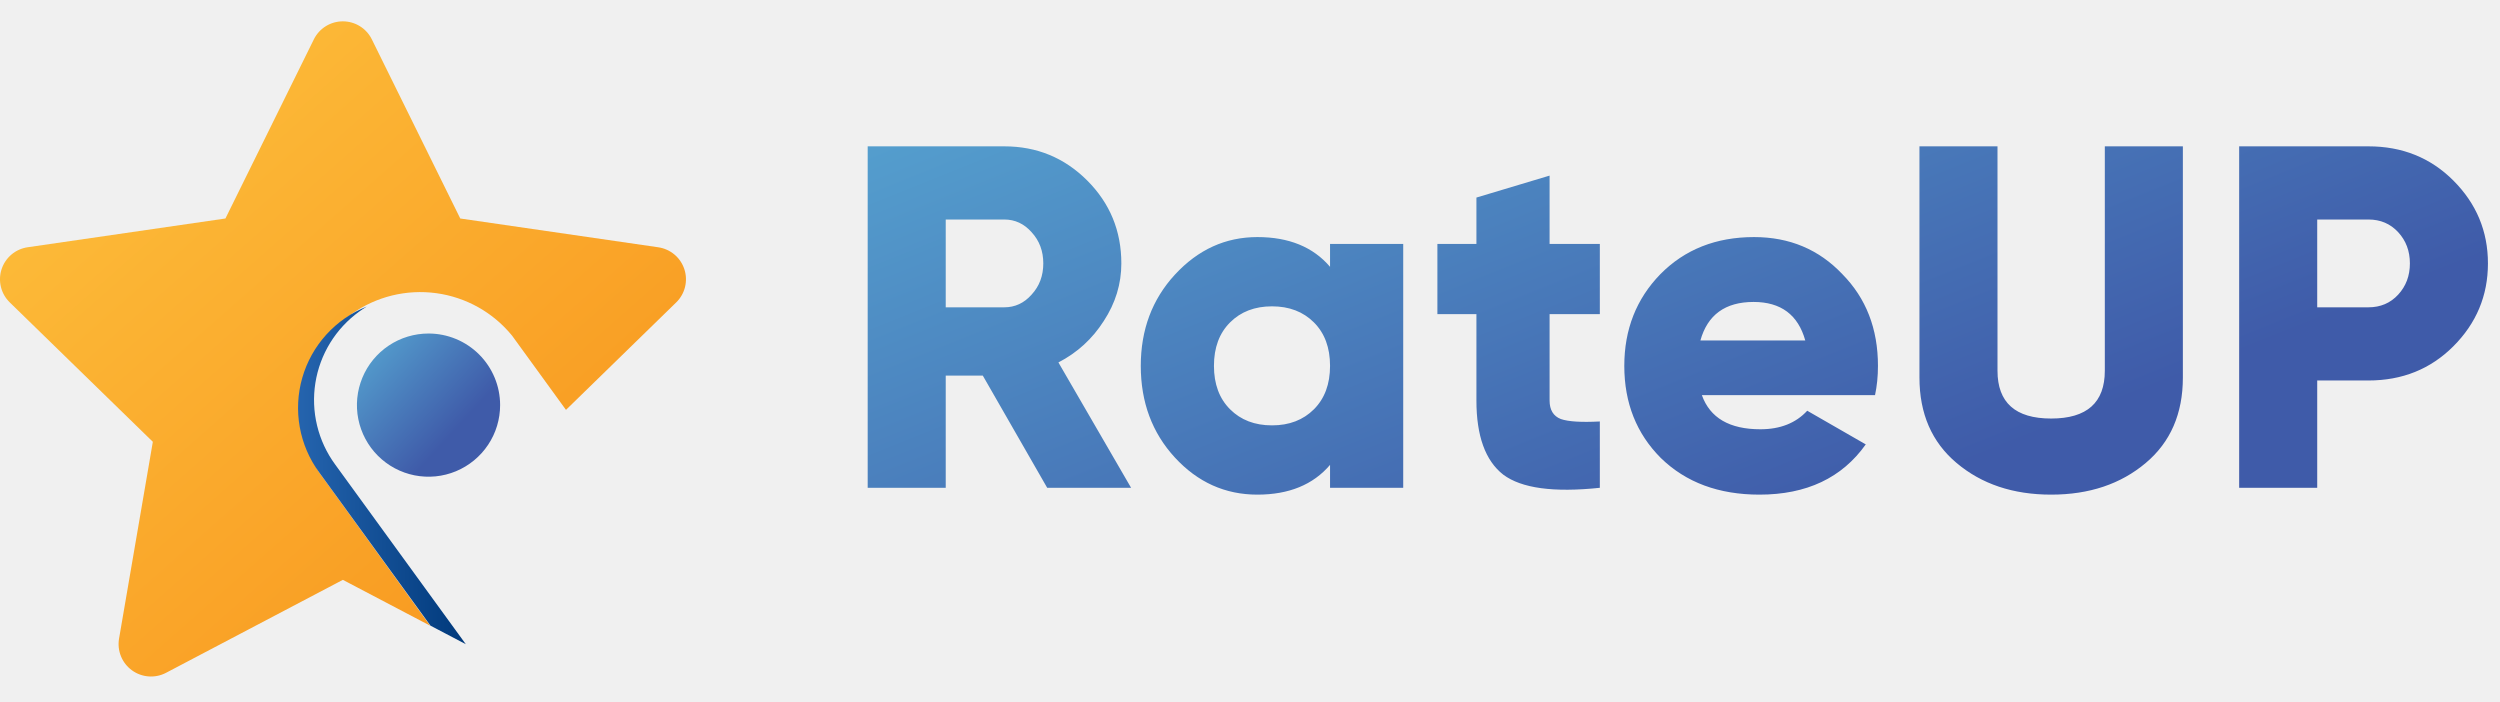
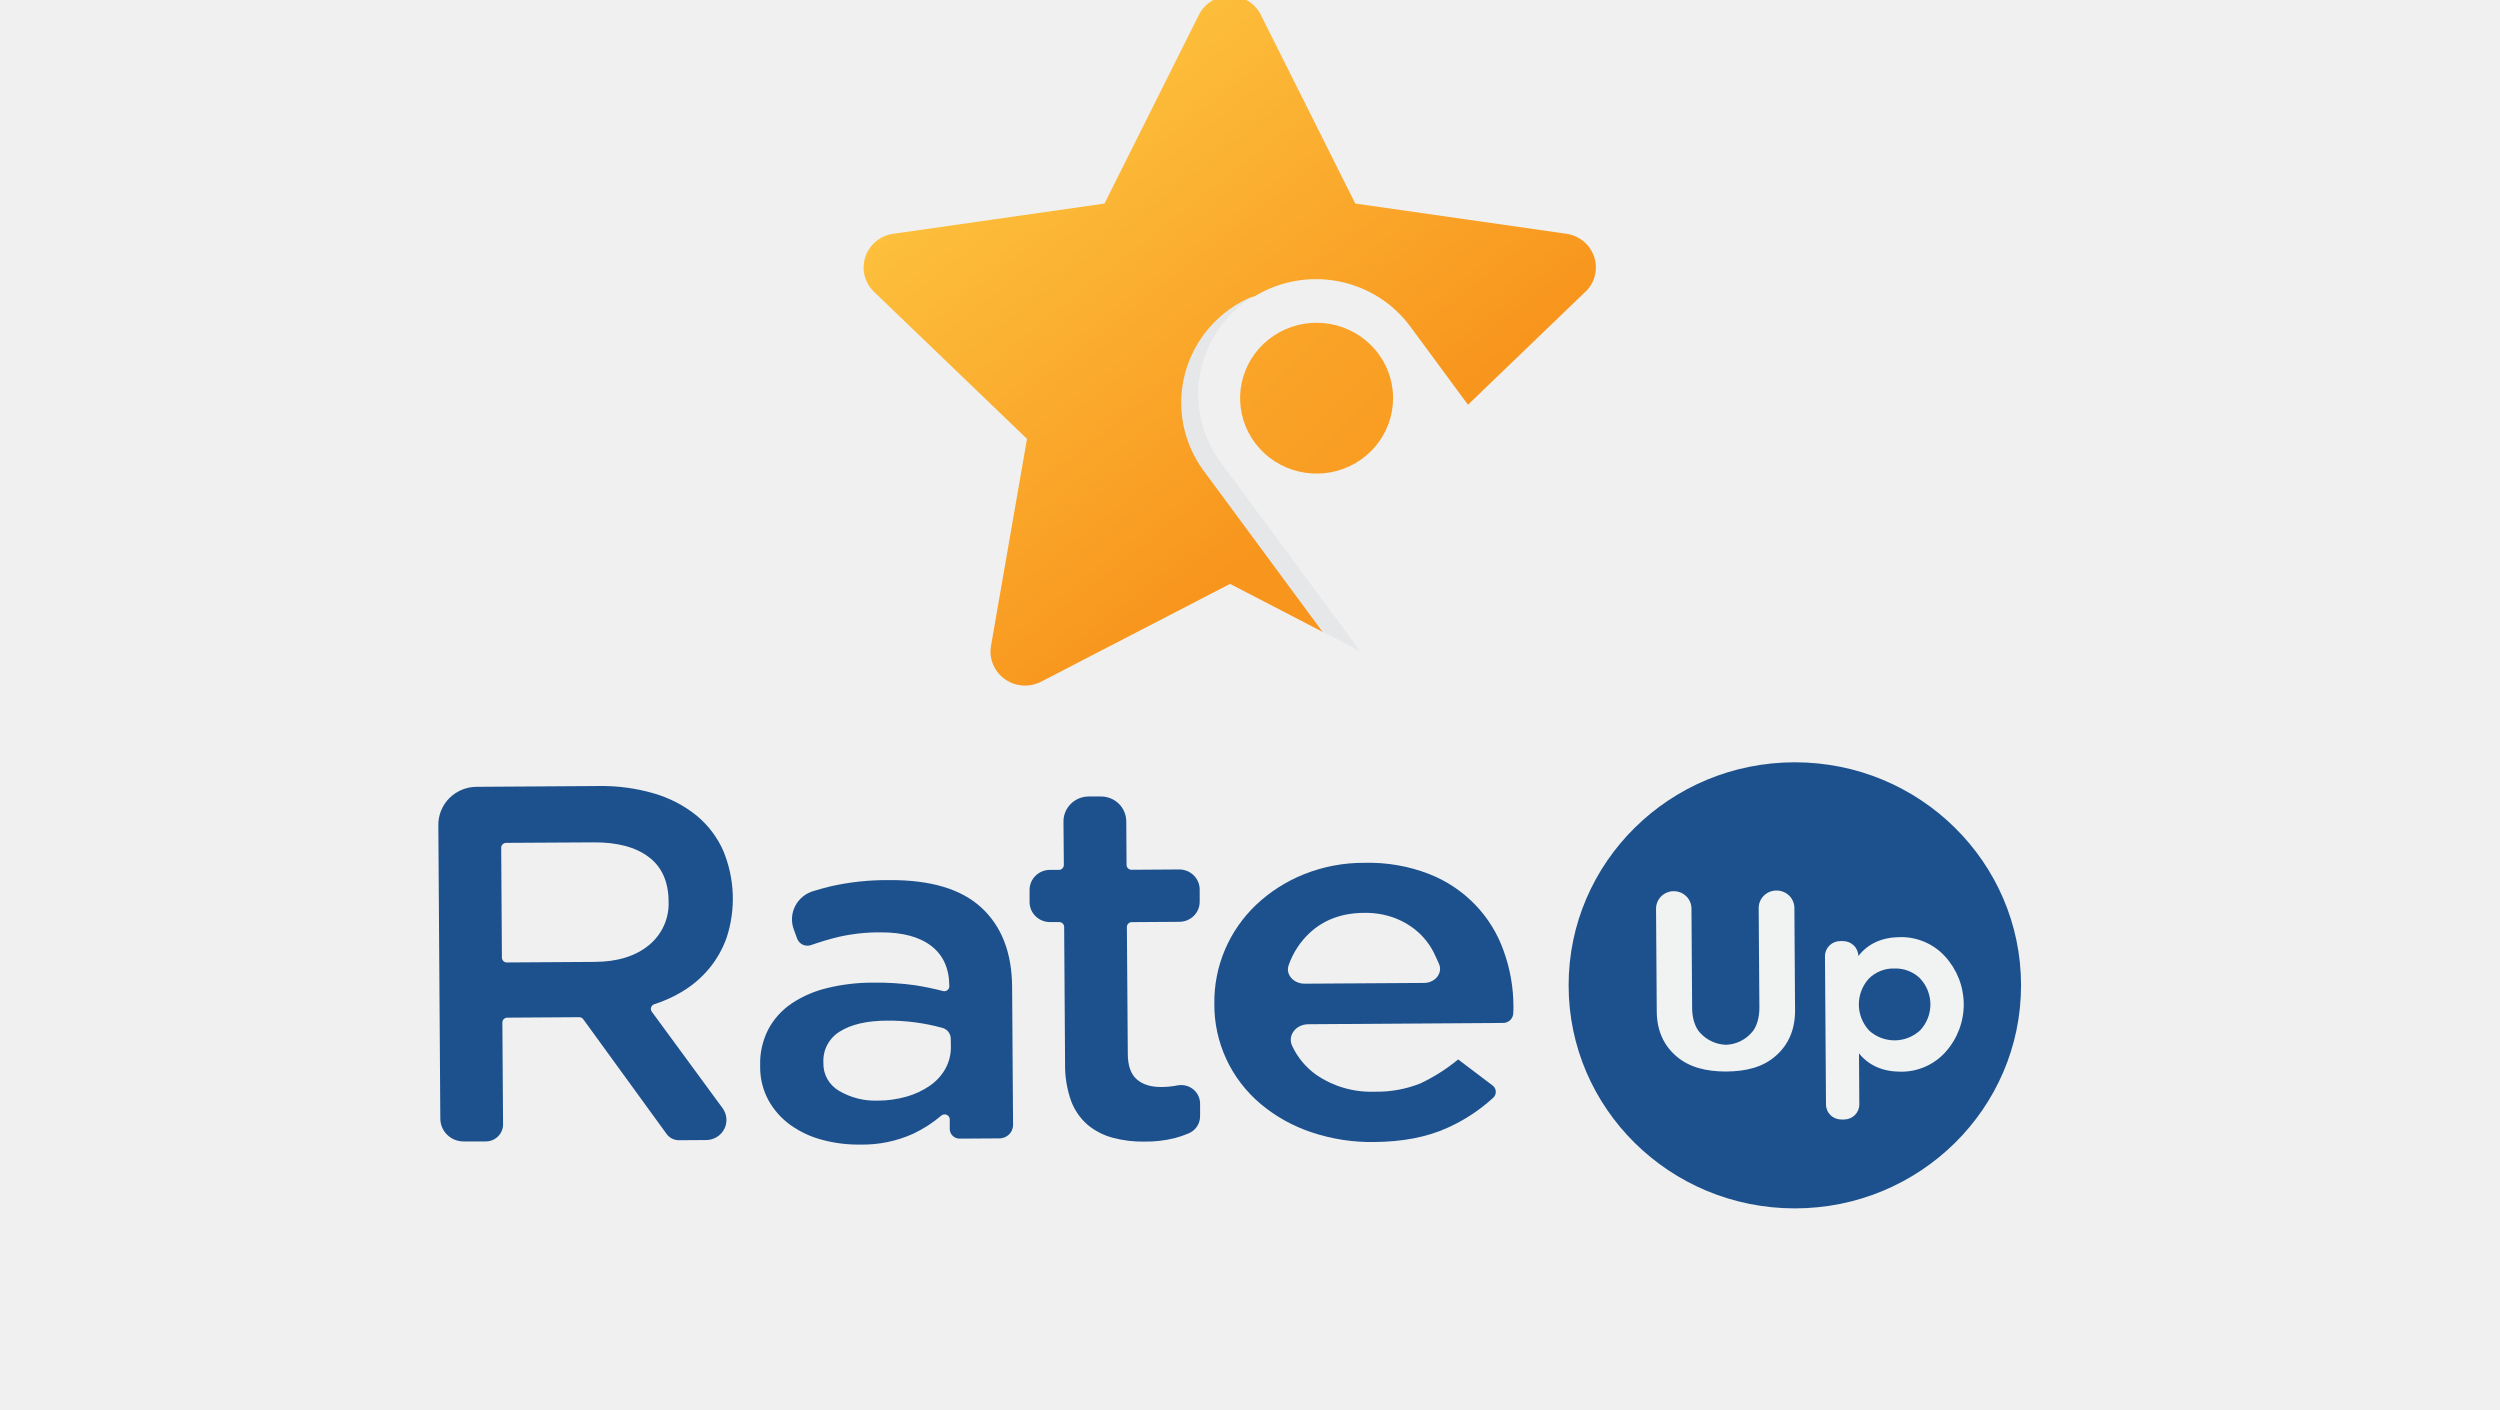
- <svg xmlns="http://www.w3.org/2000/svg" width="164" height="46" viewBox="0 0 164 46" fill="none">
-   <path d="M44.362 19.836L37.128 26.888L33.595 22.022C32.35 20.495 30.571 19.498 28.619 19.232C26.666 18.966 24.686 19.452 23.078 20.59C21.47 21.729 20.354 23.436 19.956 25.366C19.559 27.296 19.909 29.305 20.936 30.986L28.215 41.044L22.491 38.038L10.885 44.14C10.534 44.322 10.14 44.403 9.746 44.373C9.352 44.343 8.974 44.204 8.655 43.972C8.336 43.74 8.087 43.423 7.938 43.058C7.788 42.692 7.743 42.292 7.808 41.903L10.026 28.983L0.639 19.836C0.356 19.56 0.155 19.21 0.061 18.826C-0.034 18.441 -0.019 18.038 0.103 17.662C0.226 17.285 0.451 16.951 0.754 16.696C1.057 16.441 1.425 16.276 1.816 16.219L14.788 14.333L20.591 2.577C20.767 2.224 21.037 1.926 21.373 1.718C21.709 1.51 22.096 1.4 22.491 1.4C22.885 1.4 23.273 1.51 23.608 1.718C23.944 1.926 24.215 2.224 24.39 2.577L30.193 14.333L43.165 16.219C43.558 16.273 43.928 16.436 44.234 16.689C44.539 16.943 44.767 17.277 44.892 17.654C45.017 18.031 45.033 18.435 44.939 18.821C44.846 19.207 44.645 19.559 44.362 19.836Z" fill="url(#paint0_linear_453_6090)" />
-   <path d="M32.808 26.569C32.809 27.498 32.535 28.407 32.019 29.18C31.504 29.953 30.771 30.556 29.913 30.913C29.055 31.27 28.11 31.363 27.199 31.183C26.287 31.003 25.45 30.556 24.792 29.899C24.134 29.242 23.687 28.405 23.505 27.494C23.323 26.583 23.416 25.638 23.771 24.78C24.126 23.921 24.728 23.187 25.501 22.671C26.273 22.154 27.182 21.879 28.111 21.879C29.355 21.879 30.549 22.373 31.43 23.252C32.31 24.131 32.806 25.325 32.808 26.569Z" fill="url(#paint1_linear_453_6090)" />
-   <path d="M30.557 42.26L28.241 41.044L20.936 30.986C20.29 30.105 19.855 29.088 19.663 28.013C19.471 26.937 19.528 25.832 19.83 24.782C20.131 23.732 20.669 22.765 21.402 21.955C22.135 21.145 23.043 20.514 24.058 20.109C23.889 20.213 23.726 20.324 23.57 20.435C22.805 20.987 22.156 21.685 21.661 22.489C21.167 23.294 20.836 24.188 20.689 25.12C20.541 26.052 20.579 27.005 20.802 27.922C21.024 28.84 21.425 29.704 21.983 30.466L30.557 42.26Z" fill="url(#paint2_linear_453_6090)" />
-   <path d="M74.2 32H68.696L64.472 24.64H62.04V32H56.92V9.6H65.88C68.013 9.6 69.827 10.347 71.32 11.84C72.813 13.333 73.56 15.147 73.56 17.28C73.56 18.624 73.176 19.883 72.408 21.056C71.661 22.229 70.669 23.136 69.432 23.776L74.2 32ZM65.88 14.4H62.04V20.16H65.88C66.584 20.16 67.181 19.883 67.672 19.328C68.184 18.773 68.44 18.091 68.44 17.28C68.44 16.469 68.184 15.787 67.672 15.232C67.181 14.677 66.584 14.4 65.88 14.4ZM87.251 17.504V16H92.051V32H87.251V30.496C86.142 31.797 84.552 32.448 82.483 32.448C80.371 32.448 78.568 31.637 77.075 30.016C75.582 28.395 74.835 26.389 74.835 24C74.835 21.632 75.582 19.637 77.075 18.016C78.59 16.373 80.392 15.552 82.483 15.552C84.552 15.552 86.142 16.203 87.251 17.504ZM79.635 24C79.635 25.195 79.987 26.144 80.691 26.848C81.395 27.552 82.312 27.904 83.443 27.904C84.574 27.904 85.491 27.552 86.195 26.848C86.899 26.144 87.251 25.195 87.251 24C87.251 22.805 86.899 21.856 86.195 21.152C85.491 20.448 84.574 20.096 83.443 20.096C82.312 20.096 81.395 20.448 80.691 21.152C79.987 21.856 79.635 22.805 79.635 24ZM104.949 16V20.608H101.653V26.272C101.653 26.891 101.898 27.296 102.389 27.488C102.879 27.659 103.733 27.712 104.949 27.648V32C101.919 32.32 99.807 32.032 98.612 31.136C97.439 30.219 96.853 28.597 96.853 26.272V20.608H94.293V16H96.853V12.96L101.653 11.52V16H104.949ZM123.002 25.92H111.642C112.175 27.413 113.455 28.16 115.482 28.16C116.783 28.16 117.807 27.755 118.554 26.944L122.394 29.152C120.836 31.349 118.511 32.448 115.418 32.448C112.751 32.448 110.596 31.648 108.954 30.048C107.354 28.448 106.554 26.432 106.554 24C106.554 21.611 107.343 19.605 108.922 17.984C110.522 16.363 112.57 15.552 115.066 15.552C117.391 15.552 119.322 16.363 120.858 17.984C122.415 19.563 123.194 21.568 123.194 24C123.194 24.683 123.13 25.323 123.002 25.92ZM111.546 22.336H118.426C117.956 20.651 116.826 19.808 115.034 19.808C113.178 19.808 112.015 20.651 111.546 22.336ZM125.916 24.768V9.6H131.036V24.32C131.036 26.411 132.21 27.456 134.556 27.456C136.903 27.456 138.076 26.411 138.076 24.32V9.6H143.196V24.768C143.196 27.136 142.386 29.003 140.764 30.368C139.122 31.755 137.052 32.448 134.556 32.448C132.06 32.448 129.991 31.755 128.348 30.368C126.727 29.003 125.916 27.136 125.916 24.768ZM146.889 9.6H155.369C157.587 9.6 159.443 10.347 160.937 11.84C162.451 13.355 163.209 15.168 163.209 17.28C163.209 19.392 162.451 21.205 160.937 22.72C159.443 24.213 157.587 24.96 155.369 24.96H152.009V32H146.889V9.6ZM152.009 20.16H155.369C156.158 20.16 156.809 19.883 157.321 19.328C157.833 18.773 158.089 18.091 158.089 17.28C158.089 16.469 157.833 15.787 157.321 15.232C156.809 14.677 156.158 14.4 155.369 14.4H152.009V20.16Z" fill="url(#paint3_linear_453_6090)" />
+ <svg xmlns="http://www.w3.org/2000/svg" width="110" height="62" viewBox="0 0 110 62" fill="none">
+   <g clip-path="url(#clip0_2456_3210)">
+     <path d="M29.335 49.901L25.662 44.845C25.642 44.817 25.615 44.794 25.584 44.779C25.553 44.763 25.519 44.755 25.484 44.756L22.322 44.777C22.294 44.777 22.265 44.782 22.238 44.793C22.212 44.804 22.188 44.82 22.168 44.84C22.147 44.86 22.131 44.884 22.12 44.91C22.11 44.937 22.104 44.965 22.104 44.993L22.135 49.465C22.136 49.564 22.117 49.662 22.079 49.754C22.041 49.846 21.985 49.929 21.915 50C21.844 50.07 21.76 50.126 21.668 50.165C21.575 50.203 21.476 50.223 21.375 50.223H20.402C20.132 50.225 19.871 50.121 19.678 49.933C19.485 49.746 19.376 49.49 19.374 49.223L19.287 36.296C19.286 36.078 19.328 35.861 19.411 35.658C19.495 35.456 19.618 35.271 19.774 35.115C19.93 34.96 20.115 34.836 20.32 34.751C20.524 34.666 20.743 34.621 20.965 34.62L26.332 34.585C27.163 34.57 27.992 34.681 28.788 34.915C29.468 35.113 30.1 35.443 30.649 35.884C31.158 36.305 31.56 36.837 31.825 37.437C32.328 38.651 32.381 40.001 31.974 41.25C31.8 41.746 31.539 42.208 31.203 42.615C30.87 43.015 30.471 43.357 30.022 43.627C29.634 43.861 29.219 44.05 28.785 44.187C28.753 44.198 28.725 44.216 28.701 44.24C28.678 44.264 28.66 44.292 28.65 44.324C28.639 44.355 28.636 44.389 28.641 44.422C28.646 44.454 28.659 44.486 28.678 44.513L31.795 48.762C31.891 48.893 31.949 49.048 31.961 49.21C31.974 49.372 31.942 49.534 31.867 49.678C31.793 49.823 31.679 49.945 31.539 50.03C31.399 50.115 31.238 50.161 31.074 50.162L29.878 50.17C29.773 50.171 29.668 50.147 29.573 50.1C29.479 50.054 29.397 49.985 29.335 49.901ZM28.545 37.709C27.966 37.271 27.155 37.056 26.112 37.064L22.268 37.086C22.239 37.087 22.211 37.092 22.185 37.103C22.158 37.114 22.134 37.13 22.114 37.151C22.094 37.171 22.078 37.194 22.067 37.221C22.057 37.247 22.051 37.275 22.052 37.303L22.084 42.135C22.084 42.163 22.09 42.191 22.101 42.217C22.112 42.243 22.128 42.267 22.148 42.286C22.169 42.306 22.193 42.322 22.22 42.332C22.246 42.343 22.274 42.348 22.303 42.348L26.17 42.323C27.167 42.317 27.959 42.073 28.547 41.591C28.834 41.358 29.062 41.062 29.213 40.726C29.364 40.391 29.435 40.026 29.418 39.659C29.413 38.795 29.122 38.145 28.545 37.709Z" fill="#1C518E" />
+     <path d="M41.789 49.696V49.237C41.786 49.196 41.771 49.157 41.746 49.123C41.721 49.09 41.688 49.064 41.649 49.049C41.61 49.033 41.567 49.029 41.526 49.036C41.484 49.043 41.446 49.062 41.414 49.089C41.044 49.404 40.634 49.669 40.193 49.879C39.454 50.215 38.647 50.38 37.833 50.362C37.269 50.369 36.707 50.297 36.163 50.149C35.665 50.018 35.196 49.797 34.779 49.5C34.382 49.214 34.054 48.845 33.817 48.42C33.567 47.961 33.439 47.446 33.447 46.924V46.883C33.43 46.33 33.554 45.781 33.807 45.287C34.05 44.833 34.402 44.443 34.831 44.153C35.309 43.835 35.841 43.605 36.402 43.473C37.05 43.315 37.715 43.236 38.383 43.236C39.015 43.225 39.647 43.264 40.273 43.352C40.688 43.418 41.091 43.502 41.482 43.603C41.514 43.613 41.548 43.616 41.582 43.611C41.615 43.606 41.647 43.594 41.675 43.575C41.703 43.556 41.726 43.531 41.742 43.502C41.759 43.473 41.769 43.44 41.77 43.407C41.77 42.626 41.508 42.033 40.982 41.626C40.456 41.219 39.708 41.019 38.738 41.024C38.115 41.02 37.493 41.087 36.886 41.226C36.492 41.322 36.094 41.441 35.692 41.582C35.576 41.624 35.448 41.62 35.334 41.572C35.221 41.523 35.131 41.433 35.083 41.321L34.923 40.885C34.862 40.718 34.837 40.54 34.849 40.362C34.862 40.185 34.911 40.012 34.994 39.854C35.077 39.696 35.192 39.557 35.332 39.445C35.472 39.333 35.634 39.25 35.807 39.202C36.054 39.126 36.303 39.058 36.553 38.997C37.396 38.807 38.259 38.716 39.124 38.725C40.946 38.712 42.301 39.118 43.188 39.942C44.076 40.765 44.525 41.928 44.533 43.431L44.575 49.516C44.57 49.672 44.502 49.82 44.386 49.928C44.271 50.035 44.117 50.093 43.958 50.089L42.246 50.1C42.131 50.106 42.019 50.067 41.933 49.991C41.847 49.915 41.796 49.809 41.789 49.696ZM41.833 45.698C41.831 45.589 41.794 45.484 41.726 45.398C41.658 45.312 41.563 45.251 41.456 45.224C40.664 45.007 39.844 44.9 39.022 44.908C38.141 44.914 37.454 45.072 36.961 45.382C36.728 45.521 36.538 45.719 36.409 45.956C36.28 46.192 36.218 46.458 36.229 46.727V46.769C36.222 47.017 36.282 47.261 36.404 47.478C36.526 47.694 36.704 47.874 36.921 47.999C37.432 48.299 38.019 48.448 38.613 48.428C39.047 48.429 39.479 48.368 39.895 48.25C40.263 48.146 40.61 47.982 40.923 47.765C41.204 47.57 41.437 47.313 41.602 47.016C41.764 46.718 41.845 46.385 41.839 46.047L41.833 45.698Z" fill="#1C518E" />
+     <path d="M49.623 46.362C49.623 46.883 49.754 47.259 50.015 47.489C50.273 47.719 50.636 47.831 51.104 47.828C51.337 47.827 51.57 47.804 51.799 47.76C51.919 47.735 52.044 47.736 52.163 47.764C52.283 47.792 52.395 47.846 52.491 47.921C52.587 47.997 52.665 48.092 52.719 48.201C52.773 48.31 52.802 48.429 52.804 48.55V49.11C52.805 49.272 52.757 49.431 52.667 49.567C52.576 49.703 52.446 49.809 52.294 49.871C52.102 49.952 51.904 50.019 51.703 50.074C51.26 50.185 50.804 50.238 50.347 50.231C49.879 50.239 49.413 50.181 48.961 50.061C48.552 49.954 48.173 49.758 47.85 49.487C47.523 49.2 47.273 48.837 47.124 48.43C46.94 47.902 46.852 47.347 46.863 46.788L46.823 40.784C46.823 40.756 46.817 40.728 46.806 40.702C46.795 40.676 46.779 40.652 46.758 40.633C46.738 40.613 46.714 40.597 46.687 40.587C46.661 40.576 46.632 40.571 46.604 40.571H46.203C46.085 40.572 45.969 40.55 45.86 40.506C45.751 40.462 45.651 40.398 45.568 40.317C45.484 40.235 45.417 40.138 45.371 40.031C45.326 39.925 45.302 39.81 45.301 39.694V39.164C45.3 39.048 45.322 38.933 45.366 38.826C45.41 38.718 45.475 38.62 45.558 38.538C45.641 38.455 45.739 38.389 45.848 38.344C45.956 38.299 46.072 38.276 46.19 38.275H46.591C46.649 38.275 46.704 38.252 46.745 38.211C46.786 38.17 46.809 38.116 46.809 38.059L46.793 36.151C46.791 36.007 46.819 35.864 46.874 35.73C46.929 35.597 47.01 35.475 47.112 35.373C47.215 35.27 47.337 35.188 47.471 35.132C47.606 35.076 47.751 35.046 47.897 35.045H48.434C48.58 35.044 48.725 35.071 48.861 35.125C48.996 35.179 49.119 35.259 49.224 35.36C49.328 35.461 49.411 35.582 49.468 35.715C49.525 35.847 49.554 35.99 49.556 36.134L49.568 38.057C49.569 38.114 49.593 38.168 49.634 38.208C49.675 38.248 49.73 38.27 49.788 38.27L51.886 38.256C52.004 38.256 52.121 38.278 52.23 38.322C52.339 38.367 52.438 38.432 52.522 38.514C52.606 38.596 52.672 38.694 52.718 38.801C52.763 38.909 52.786 39.024 52.786 39.141V39.67C52.787 39.786 52.765 39.901 52.721 40.009C52.676 40.116 52.611 40.214 52.528 40.297C52.446 40.379 52.347 40.445 52.239 40.49C52.131 40.535 52.014 40.559 51.897 40.56L49.799 40.574C49.77 40.574 49.742 40.58 49.716 40.59C49.689 40.601 49.665 40.617 49.645 40.638C49.625 40.658 49.609 40.682 49.598 40.708C49.588 40.734 49.582 40.762 49.583 40.79L49.623 46.362Z" fill="#1C518E" />
+     <path d="M57.902 47.283C58.657 47.804 59.563 48.068 60.484 48.035C61.171 48.049 61.854 47.926 62.492 47.673C63.09 47.391 63.65 47.035 64.159 46.615L65.662 47.752C65.706 47.783 65.743 47.823 65.769 47.869C65.796 47.916 65.811 47.967 65.815 48.02C65.818 48.074 65.809 48.127 65.789 48.176C65.769 48.225 65.737 48.27 65.697 48.305C65.102 48.85 64.422 49.296 63.683 49.626C62.783 50.034 61.707 50.241 60.453 50.249C59.52 50.263 58.591 50.118 57.707 49.821C56.894 49.551 56.139 49.132 55.484 48.587C54.834 48.043 54.312 47.365 53.957 46.6C53.603 45.835 53.423 45.003 53.431 44.162C53.42 43.352 53.577 42.547 53.893 41.799C54.209 41.051 54.678 40.375 55.269 39.812C55.875 39.24 56.584 38.786 57.361 38.472C58.21 38.131 59.12 37.958 60.037 37.964C61.011 37.938 61.98 38.106 62.886 38.458C63.647 38.757 64.333 39.214 64.899 39.798C65.464 40.382 65.895 41.079 66.162 41.843C66.444 42.622 66.589 43.444 66.591 44.271C66.591 44.39 66.591 44.508 66.58 44.628C66.565 44.738 66.509 44.837 66.423 44.908C66.337 44.978 66.227 45.014 66.115 45.009L57.575 45.066C57.014 45.066 56.643 45.564 56.853 46.014C57.086 46.519 57.448 46.956 57.902 47.283ZM62.652 43.249C63.155 43.249 63.498 42.805 63.312 42.4L63.142 42.029C62.975 41.662 62.737 41.33 62.441 41.053C62.136 40.773 61.78 40.552 61.393 40.402C60.953 40.235 60.484 40.155 60.013 40.166C59.051 40.172 58.259 40.464 57.635 41.04C57.208 41.435 56.886 41.928 56.699 42.475C56.558 42.879 56.917 43.285 57.406 43.282L62.652 43.249Z" fill="#1C518E" />
+     <path d="M78.973 53.169C84.47 53.169 88.926 48.775 88.926 43.355C88.926 37.935 84.47 33.541 78.973 33.541C73.476 33.541 69.019 37.935 69.019 43.355C69.019 48.775 73.476 53.169 78.973 53.169Z" fill="#1C518E" />
+     <path d="M75.957 47.147C75.071 47.147 74.336 46.968 73.764 46.479C73.192 45.989 72.903 45.33 72.897 44.5L72.866 39.986C72.865 39.782 72.946 39.586 73.091 39.441C73.236 39.296 73.433 39.214 73.64 39.212C73.847 39.211 74.046 39.29 74.193 39.433C74.34 39.576 74.424 39.771 74.425 39.975L74.454 44.366C74.454 44.777 74.579 45.222 74.82 45.459C74.964 45.615 75.138 45.74 75.332 45.828C75.526 45.916 75.736 45.965 75.95 45.971C76.161 45.963 76.369 45.911 76.56 45.821C76.751 45.73 76.922 45.603 77.062 45.445C77.299 45.205 77.414 44.758 77.413 44.347L77.382 39.956C77.381 39.752 77.462 39.557 77.607 39.412C77.752 39.267 77.95 39.185 78.156 39.183H78.167C78.27 39.182 78.371 39.202 78.466 39.24C78.561 39.278 78.648 39.334 78.721 39.404C78.793 39.475 78.852 39.56 78.891 39.653C78.931 39.746 78.952 39.846 78.953 39.947L78.983 44.461C78.983 45.291 78.703 45.954 78.143 46.45C77.581 46.948 76.856 47.141 75.957 47.147Z" fill="#F1F2F2" />
+     <path d="M83.61 41.233C83.98 41.227 84.347 41.299 84.686 41.445C85.026 41.591 85.33 41.807 85.578 42.078C86.105 42.653 86.4 43.4 86.405 44.175C86.41 44.951 86.126 45.702 85.606 46.284C85.362 46.559 85.06 46.78 84.721 46.93C84.382 47.08 84.015 47.157 83.643 47.155C82.847 47.155 82.231 46.886 81.796 46.349L81.81 48.591C81.811 48.678 81.794 48.764 81.761 48.845C81.728 48.925 81.679 48.999 81.617 49.061C81.555 49.123 81.481 49.172 81.4 49.206C81.319 49.239 81.231 49.257 81.143 49.258H81.018C80.93 49.258 80.843 49.242 80.761 49.209C80.68 49.176 80.605 49.128 80.543 49.067C80.48 49.006 80.43 48.934 80.396 48.853C80.362 48.773 80.344 48.687 80.344 48.6L80.299 42.073C80.298 41.898 80.368 41.729 80.493 41.605C80.618 41.48 80.788 41.409 80.966 41.408H81.091C81.268 41.407 81.439 41.476 81.566 41.599C81.693 41.722 81.765 41.89 81.767 42.065C82.201 41.511 82.815 41.239 83.61 41.233ZM82.238 45.341C82.545 45.623 82.95 45.778 83.37 45.776C83.79 45.773 84.193 45.611 84.496 45.325C84.783 45.013 84.941 44.605 84.938 44.184C84.935 43.762 84.772 43.357 84.481 43.048C84.332 42.903 84.155 42.79 83.96 42.715C83.764 42.641 83.556 42.606 83.347 42.614C83.138 42.608 82.931 42.645 82.738 42.723C82.545 42.8 82.37 42.917 82.225 43.064C81.942 43.378 81.787 43.785 81.789 44.205C81.792 44.625 81.952 45.03 82.24 45.341H82.238Z" fill="#F1F2F2" />
+     <path d="M69.774 12.821L64.591 17.809L62.059 14.374C61.301 13.343 60.176 12.631 58.91 12.381C57.643 12.131 56.327 12.361 55.225 13.025C54.833 13.176 54.464 13.378 54.125 13.624C53.026 14.417 52.289 15.606 52.076 16.933C51.862 18.26 52.19 19.616 52.987 20.706L58.221 27.816L54.122 25.691L45.808 29.995C45.621 30.092 45.416 30.149 45.206 30.163C44.995 30.178 44.784 30.149 44.585 30.078C44.387 30.007 44.206 29.896 44.053 29.753C43.901 29.609 43.78 29.435 43.699 29.243C43.59 28.986 43.556 28.705 43.602 28.431L45.188 19.309L38.458 12.841C38.254 12.646 38.111 12.399 38.043 12.127C37.975 11.856 37.986 11.571 38.074 11.305C38.162 11.039 38.323 10.803 38.54 10.623C38.757 10.443 39.021 10.326 39.302 10.286L48.597 8.956L52.752 0.653C52.877 0.402 53.072 0.191 53.312 0.044C53.553 -0.104 53.831 -0.182 54.114 -0.182C54.398 -0.182 54.675 -0.104 54.916 0.044C55.157 0.191 55.351 0.402 55.476 0.653L59.632 8.956L68.926 10.286C69.204 10.328 69.466 10.444 69.681 10.623C69.895 10.803 70.056 11.037 70.144 11.301C70.231 11.564 70.243 11.847 70.177 12.117C70.112 12.386 69.972 12.633 69.772 12.829L69.774 12.821Z" fill="url(#paint0_linear_2456_3210)" />
+     <path d="M61.295 17.517C61.296 18.285 61.026 19.029 60.533 19.623C60.039 20.217 59.352 20.624 58.588 20.774C57.824 20.924 57.031 20.809 56.344 20.447C55.657 20.085 55.119 19.5 54.821 18.79C54.523 18.081 54.483 17.291 54.709 16.556C54.936 15.822 55.413 15.187 56.061 14.761C56.709 14.334 57.486 14.142 58.261 14.218C59.036 14.294 59.761 14.632 60.311 15.175C60.94 15.797 61.294 16.639 61.295 17.517Z" fill="url(#paint1_linear_2456_3210)" />
+     <path d="M59.846 28.646L58.183 27.785L52.949 20.698C52.152 19.609 51.824 18.253 52.037 16.926C52.25 15.599 52.987 14.409 54.087 13.616C54.426 13.371 54.796 13.17 55.186 13.017C55.068 13.088 54.952 13.162 54.837 13.245C53.737 14.038 53 15.227 52.787 16.554C52.574 17.881 52.902 19.237 53.699 20.327L59.846 28.646Z" fill="#E6E7E8" />
+   </g>
  <defs>
-     <linearGradient id="paint0_linear_453_6090" x1="-14.278" y1="-15.774" x2="38.175" y2="43.614" gradientUnits="userSpaceOnUse">
+     <linearGradient id="paint0_linear_2456_3210" x1="38.153" y1="-2.942" x2="57.893" y2="22.133" gradientUnits="userSpaceOnUse">
      <stop stop-color="#FFD54C" />
      <stop offset="1" stop-color="#F8951D" />
    </linearGradient>
-     <linearGradient id="paint1_linear_453_6090" x1="20.065" y1="19.33" x2="29.842" y2="28.266" gradientUnits="userSpaceOnUse">
-       <stop stop-color="#62CBE6" />
-       <stop offset="1" stop-color="#3F5BA9" />
+     <linearGradient id="paint1_linear_2456_3210" x1="25.004" y1="-13.445" x2="64.528" y2="24.783" gradientUnits="userSpaceOnUse">
+       <stop stop-color="#FFD54C" />
+       <stop offset="1" stop-color="#F8951D" />
    </linearGradient>
-     <linearGradient id="paint2_linear_453_6090" x1="19.552" y1="31.185" x2="30.557" y2="31.185" gradientUnits="userSpaceOnUse">
-       <stop stop-color="#2564AE" />
-       <stop offset="1" stop-color="#00397B" />
-     </linearGradient>
-     <linearGradient id="paint3_linear_453_6090" x1="16.142" y1="-7.854" x2="45.047" y2="64.141" gradientUnits="userSpaceOnUse">
-       <stop stop-color="#62CBE6" />
-       <stop offset="1" stop-color="#3F5BA9" />
-     </linearGradient>
+     <clipPath id="clip0_2456_3210">
+       <rect width="109.426" height="61.654" fill="white" />
+     </clipPath>
  </defs>
</svg>
